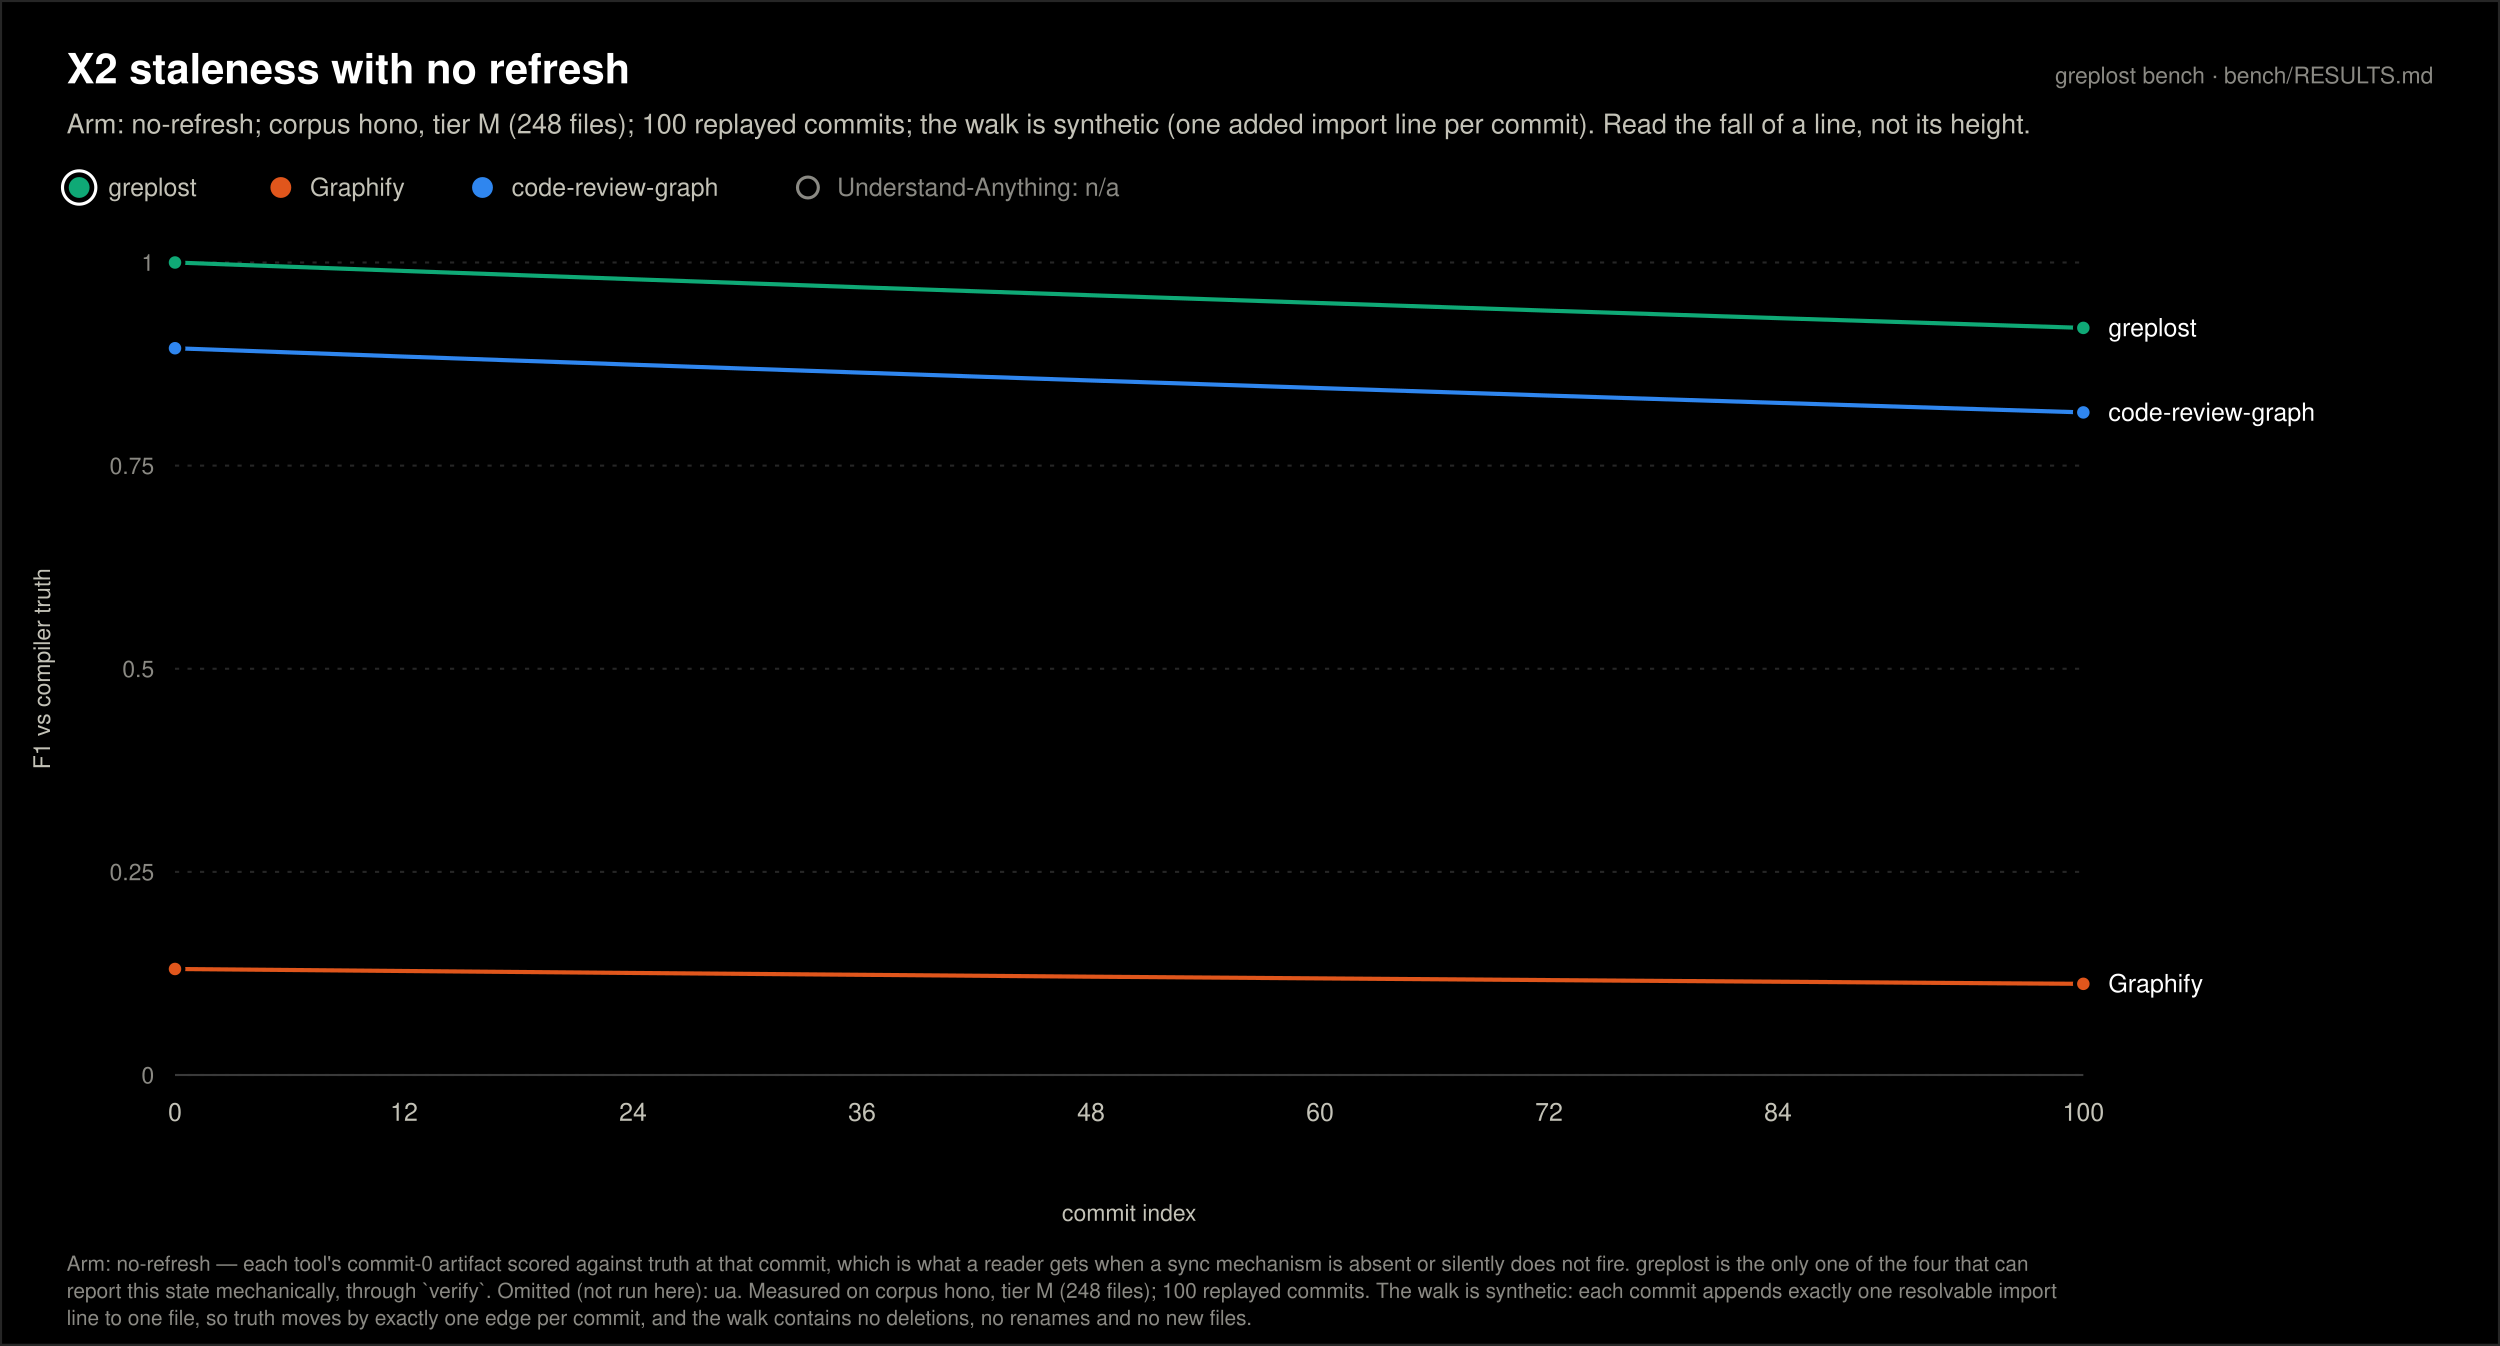
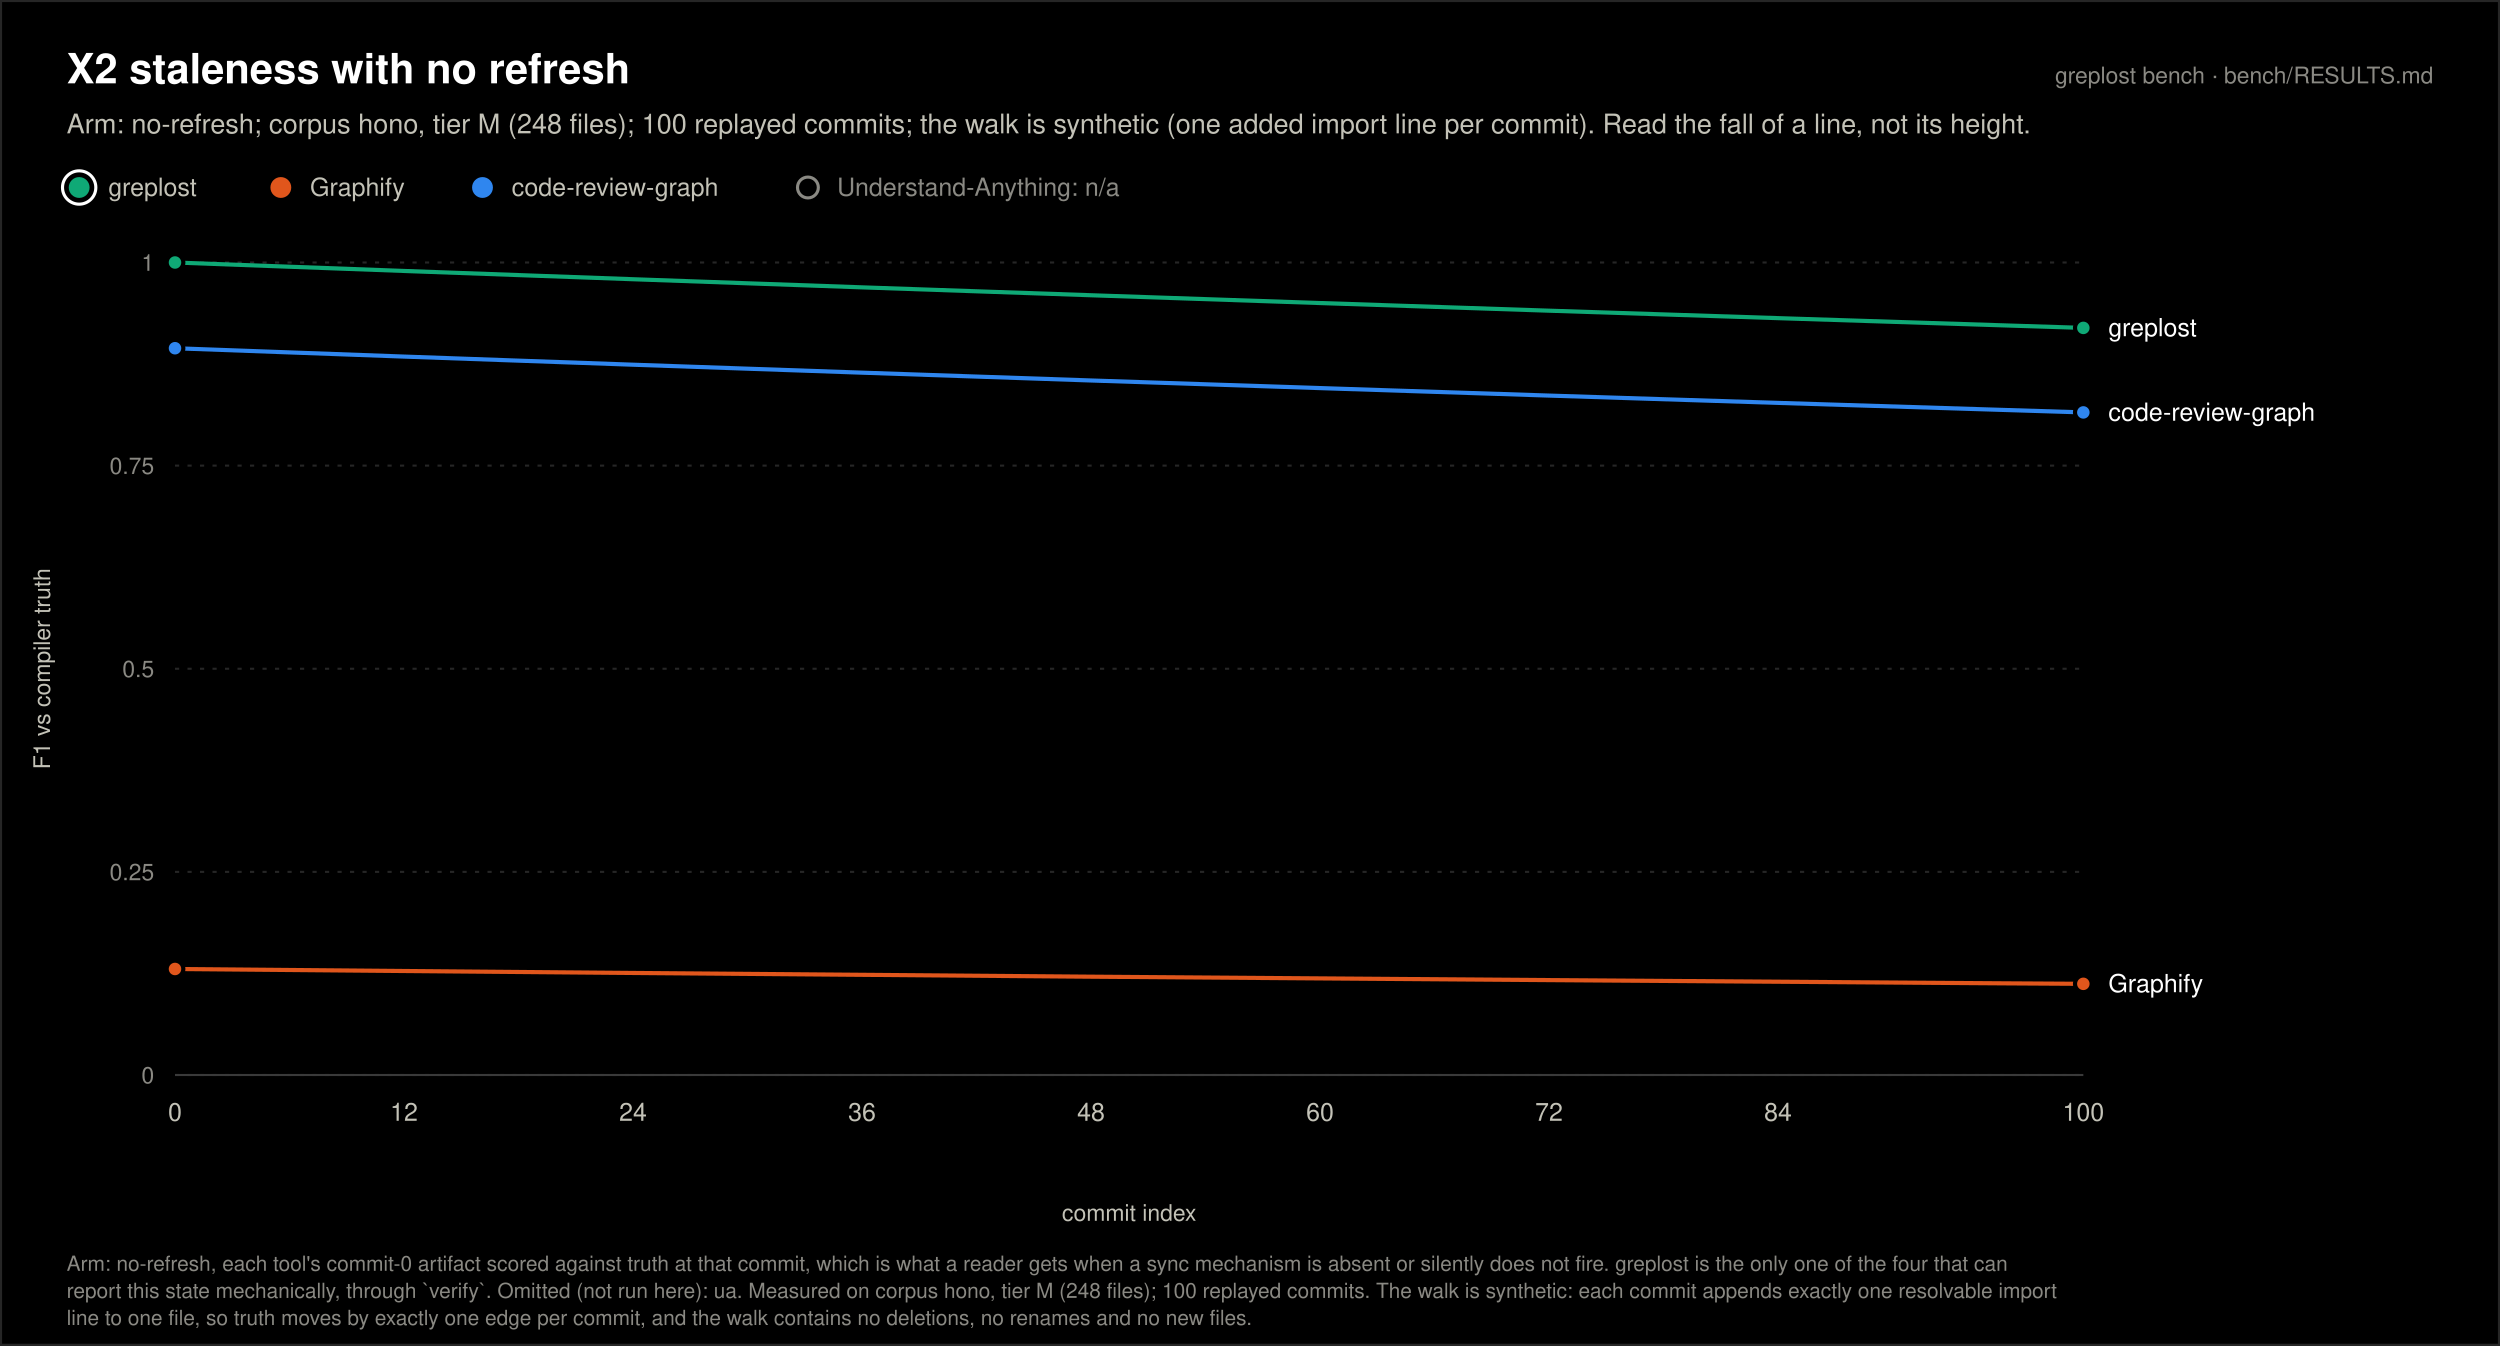
<svg xmlns="http://www.w3.org/2000/svg" width="1200" height="646" viewBox="0 0 1200 646" font-family="system-ui, -apple-system, Segoe UI, Helvetica, Arial, sans-serif" font-size="12">
  <rect x="0" y="0" width="1200" height="646" fill="#000000" />
  <rect x="0.5" y="0.5" width="1199" height="645" fill="none" stroke="#262626" />
  <text x="32" y="40" font-size="20" font-weight="600" fill="#FFFFFF">X2 staleness with no refresh</text>
  <text x="1168" y="40" font-size="11" fill="#8A8983" text-anchor="end">greplost bench · bench/RESULTS.md</text>
  <text x="32" y="64" font-size="13" fill="#C3C2B7">Arm: no-refresh; corpus hono, tier M (248 files); 100 replayed commits; the walk is synthetic (one added import line per commit). Read the fall of a line, not its height.</text>
  <circle cx="38" cy="90" r="5" fill="#0fa976" />
  <circle cx="38" cy="90" r="8" fill="none" stroke="#FFFFFF" stroke-width="1.5" />
  <text x="52" y="94" fill="#C3C2B7" font-size="12">greplost</text>
  <circle cx="134.8" cy="90" r="5" fill="#e0561c" />
  <text x="148.8" y="94" fill="#C3C2B7" font-size="12">Graphify</text>
  <circle cx="231.6" cy="90" r="5" fill="#2f86ef" />
  <text x="245.6" y="94" fill="#C3C2B7" font-size="12">code-review-graph</text>
  <circle cx="387.8" cy="90" r="5" fill="none" stroke="#8A8983" stroke-width="1.5" />
  <text x="401.8" y="94" fill="#8A8983" font-size="12">Understand-Anything: n/a</text>
  <line x1="84" y1="516" x2="1000" y2="516" stroke="#262626" stroke-dasharray="2 4" />
  <text x="74" y="520" fill="#8A8983" font-size="11" text-anchor="end">0</text>
  <line x1="84" y1="418.5" x2="1000" y2="418.5" stroke="#262626" stroke-dasharray="2 4" />
  <text x="74" y="422.5" fill="#8A8983" font-size="11" text-anchor="end">0.25</text>
  <line x1="84" y1="321" x2="1000" y2="321" stroke="#262626" stroke-dasharray="2 4" />
  <text x="74" y="325" fill="#8A8983" font-size="11" text-anchor="end">0.5</text>
  <line x1="84" y1="223.5" x2="1000" y2="223.5" stroke="#262626" stroke-dasharray="2 4" />
  <text x="74" y="227.5" fill="#8A8983" font-size="11" text-anchor="end">0.75</text>
  <line x1="84" y1="126" x2="1000" y2="126" stroke="#262626" stroke-dasharray="2 4" />
  <text x="74" y="130" fill="#8A8983" font-size="11" text-anchor="end">1</text>
  <line x1="84" y1="516" x2="1000" y2="516" stroke="#3A3A3A" />
  <text x="24" y="321" fill="#C3C2B7" font-size="11" text-anchor="middle" transform="rotate(-90 24 321)">F1 vs compiler truth</text>
  <text x="542" y="586" fill="#C3C2B7" font-size="11" text-anchor="middle">commit index</text>
-   <text x="32" y="610" fill="#8A8983" font-size="10">Arm: no-refresh — each tool's commit-0 artifact scored against truth at that commit, which is what a reader gets when a sync mechanism is absent or silently does not fire. greplost is the only one of the four that can</text>
+   <text x="32" y="610" fill="#8A8983" font-size="10">Arm: no-refresh, each tool's commit-0 artifact scored against truth at that commit, which is what a reader gets when a sync mechanism is absent or silently does not fire. greplost is the only one of the four that can</text>
  <text x="32" y="623" fill="#8A8983" font-size="10">report this state mechanically, through `verify`. Omitted (not run here): ua. Measured on corpus hono, tier M (248 files); 100 replayed commits. The walk is synthetic: each commit appends exactly one resolvable import</text>
  <text x="32" y="636" fill="#8A8983" font-size="10">line to one file, so truth moves by exactly one edge per commit, and the walk contains no deletions, no renames and no new files.</text>
  <polyline points="84,126 193.92,130.06 303.84,134.03 413.76,137.93 523.68,141.72 633.6,145.46 743.52,149.13 853.44,152.71 963.36,156.23 1000,157.39" fill="none" stroke="#0fa976" stroke-width="2" stroke-linejoin="round" stroke-linecap="round" />
  <circle cx="84" cy="126" r="4" fill="#0fa976" stroke="#000000" stroke-width="2" />
  <circle cx="1000" cy="157.39" r="4" fill="#0fa976" stroke="#000000" stroke-width="2" />
  <polyline points="84,465.11 193.92,466.08 303.84,467.02 413.76,467.91 523.68,468.81 633.6,469.63 743.52,470.45 853.44,471.23 963.36,472.01 1000,472.24" fill="none" stroke="#e0561c" stroke-width="2" stroke-linejoin="round" stroke-linecap="round" />
  <circle cx="84" cy="465.11" r="4" fill="#e0561c" stroke="#000000" stroke-width="2" />
  <circle cx="1000" cy="472.24" r="4" fill="#e0561c" stroke="#000000" stroke-width="2" />
  <polyline points="84,167.15 193.92,171.16 303.84,175.06 413.76,178.88 523.68,182.63 633.6,186.29 743.52,189.88 853.44,193.39 963.36,196.82 1000,197.96" fill="none" stroke="#2f86ef" stroke-width="2" stroke-linejoin="round" stroke-linecap="round" />
  <circle cx="84" cy="167.15" r="4" fill="#2f86ef" stroke="#000000" stroke-width="2" />
  <circle cx="1000" cy="197.96" r="4" fill="#2f86ef" stroke="#000000" stroke-width="2" />
  <text x="1012" y="161.39" fill="#FFFFFF" font-size="12">greplost</text>
  <text x="1012" y="201.96" fill="#FFFFFF" font-size="12">code-review-graph</text>
  <text x="1012" y="476.24" fill="#FFFFFF" font-size="12">Graphify</text>
  <text x="84" y="538" fill="#C3C2B7" font-size="12" text-anchor="middle">0</text>
  <text x="193.92" y="538" fill="#C3C2B7" font-size="12" text-anchor="middle">12</text>
  <text x="303.84" y="538" fill="#C3C2B7" font-size="12" text-anchor="middle">24</text>
  <text x="413.76" y="538" fill="#C3C2B7" font-size="12" text-anchor="middle">36</text>
  <text x="523.68" y="538" fill="#C3C2B7" font-size="12" text-anchor="middle">48</text>
  <text x="633.6" y="538" fill="#C3C2B7" font-size="12" text-anchor="middle">60</text>
  <text x="743.52" y="538" fill="#C3C2B7" font-size="12" text-anchor="middle">72</text>
  <text x="853.44" y="538" fill="#C3C2B7" font-size="12" text-anchor="middle">84</text>
  <text x="1000" y="538" fill="#C3C2B7" font-size="12" text-anchor="middle">100</text>
</svg>
